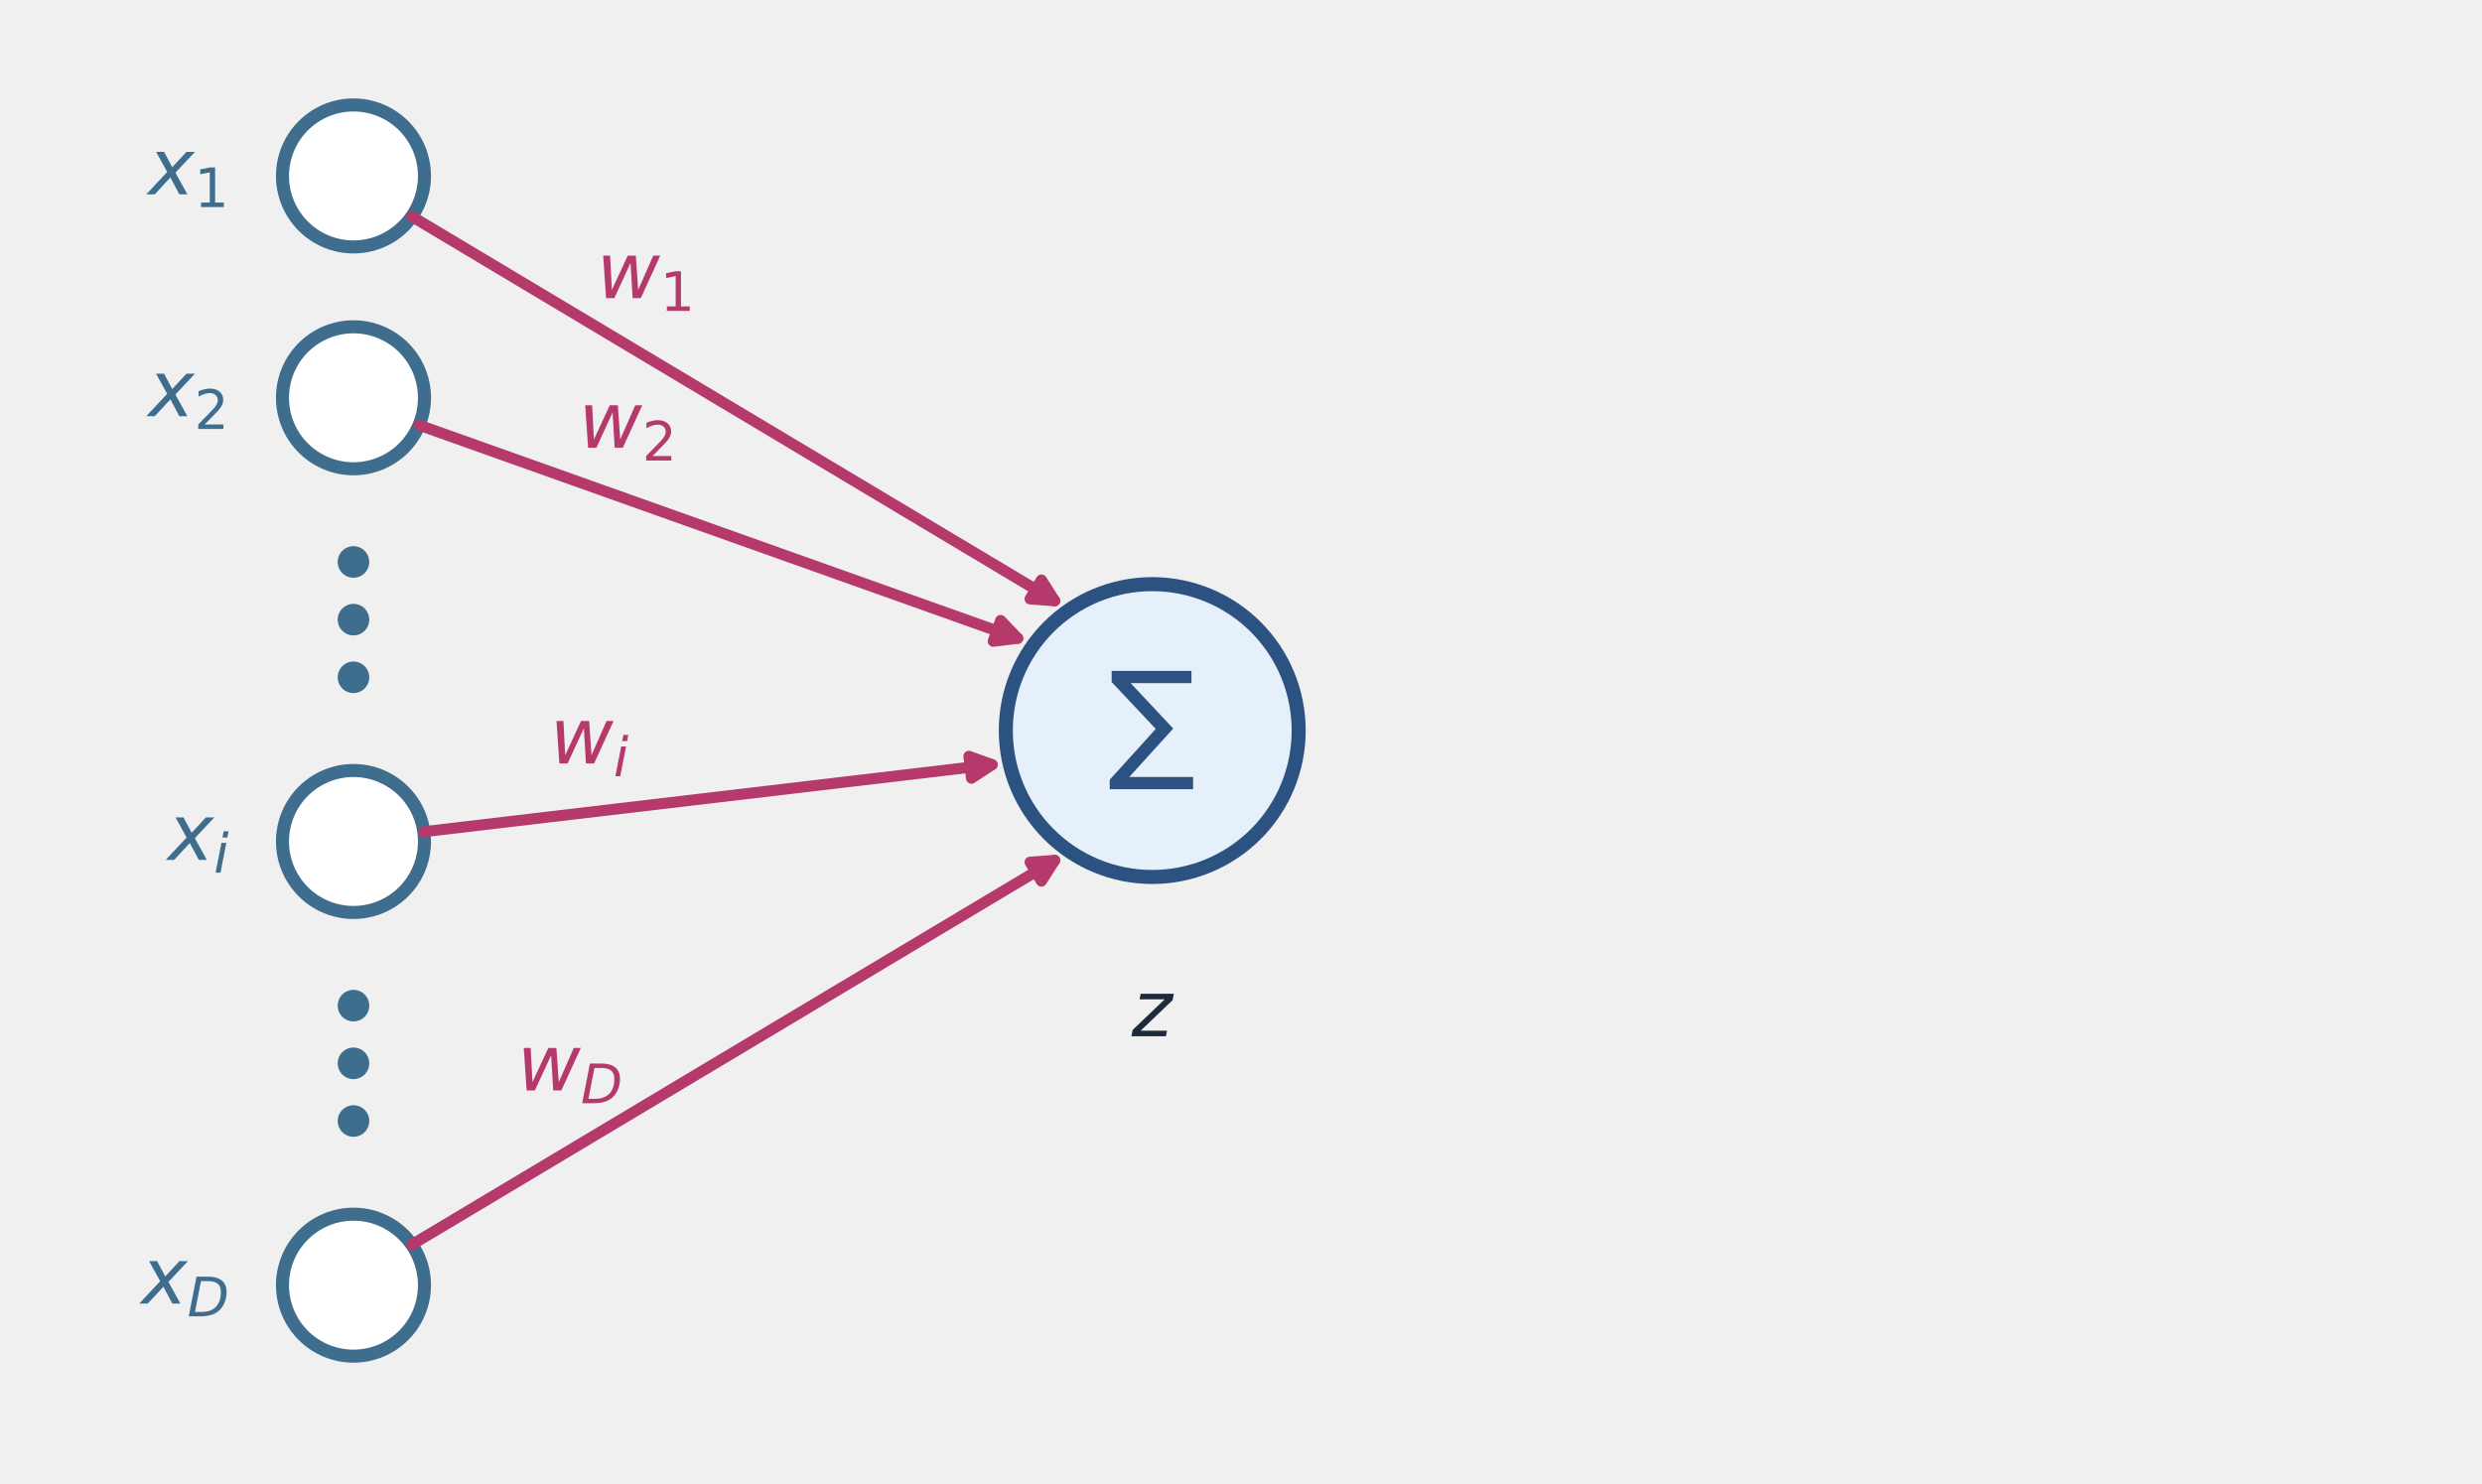
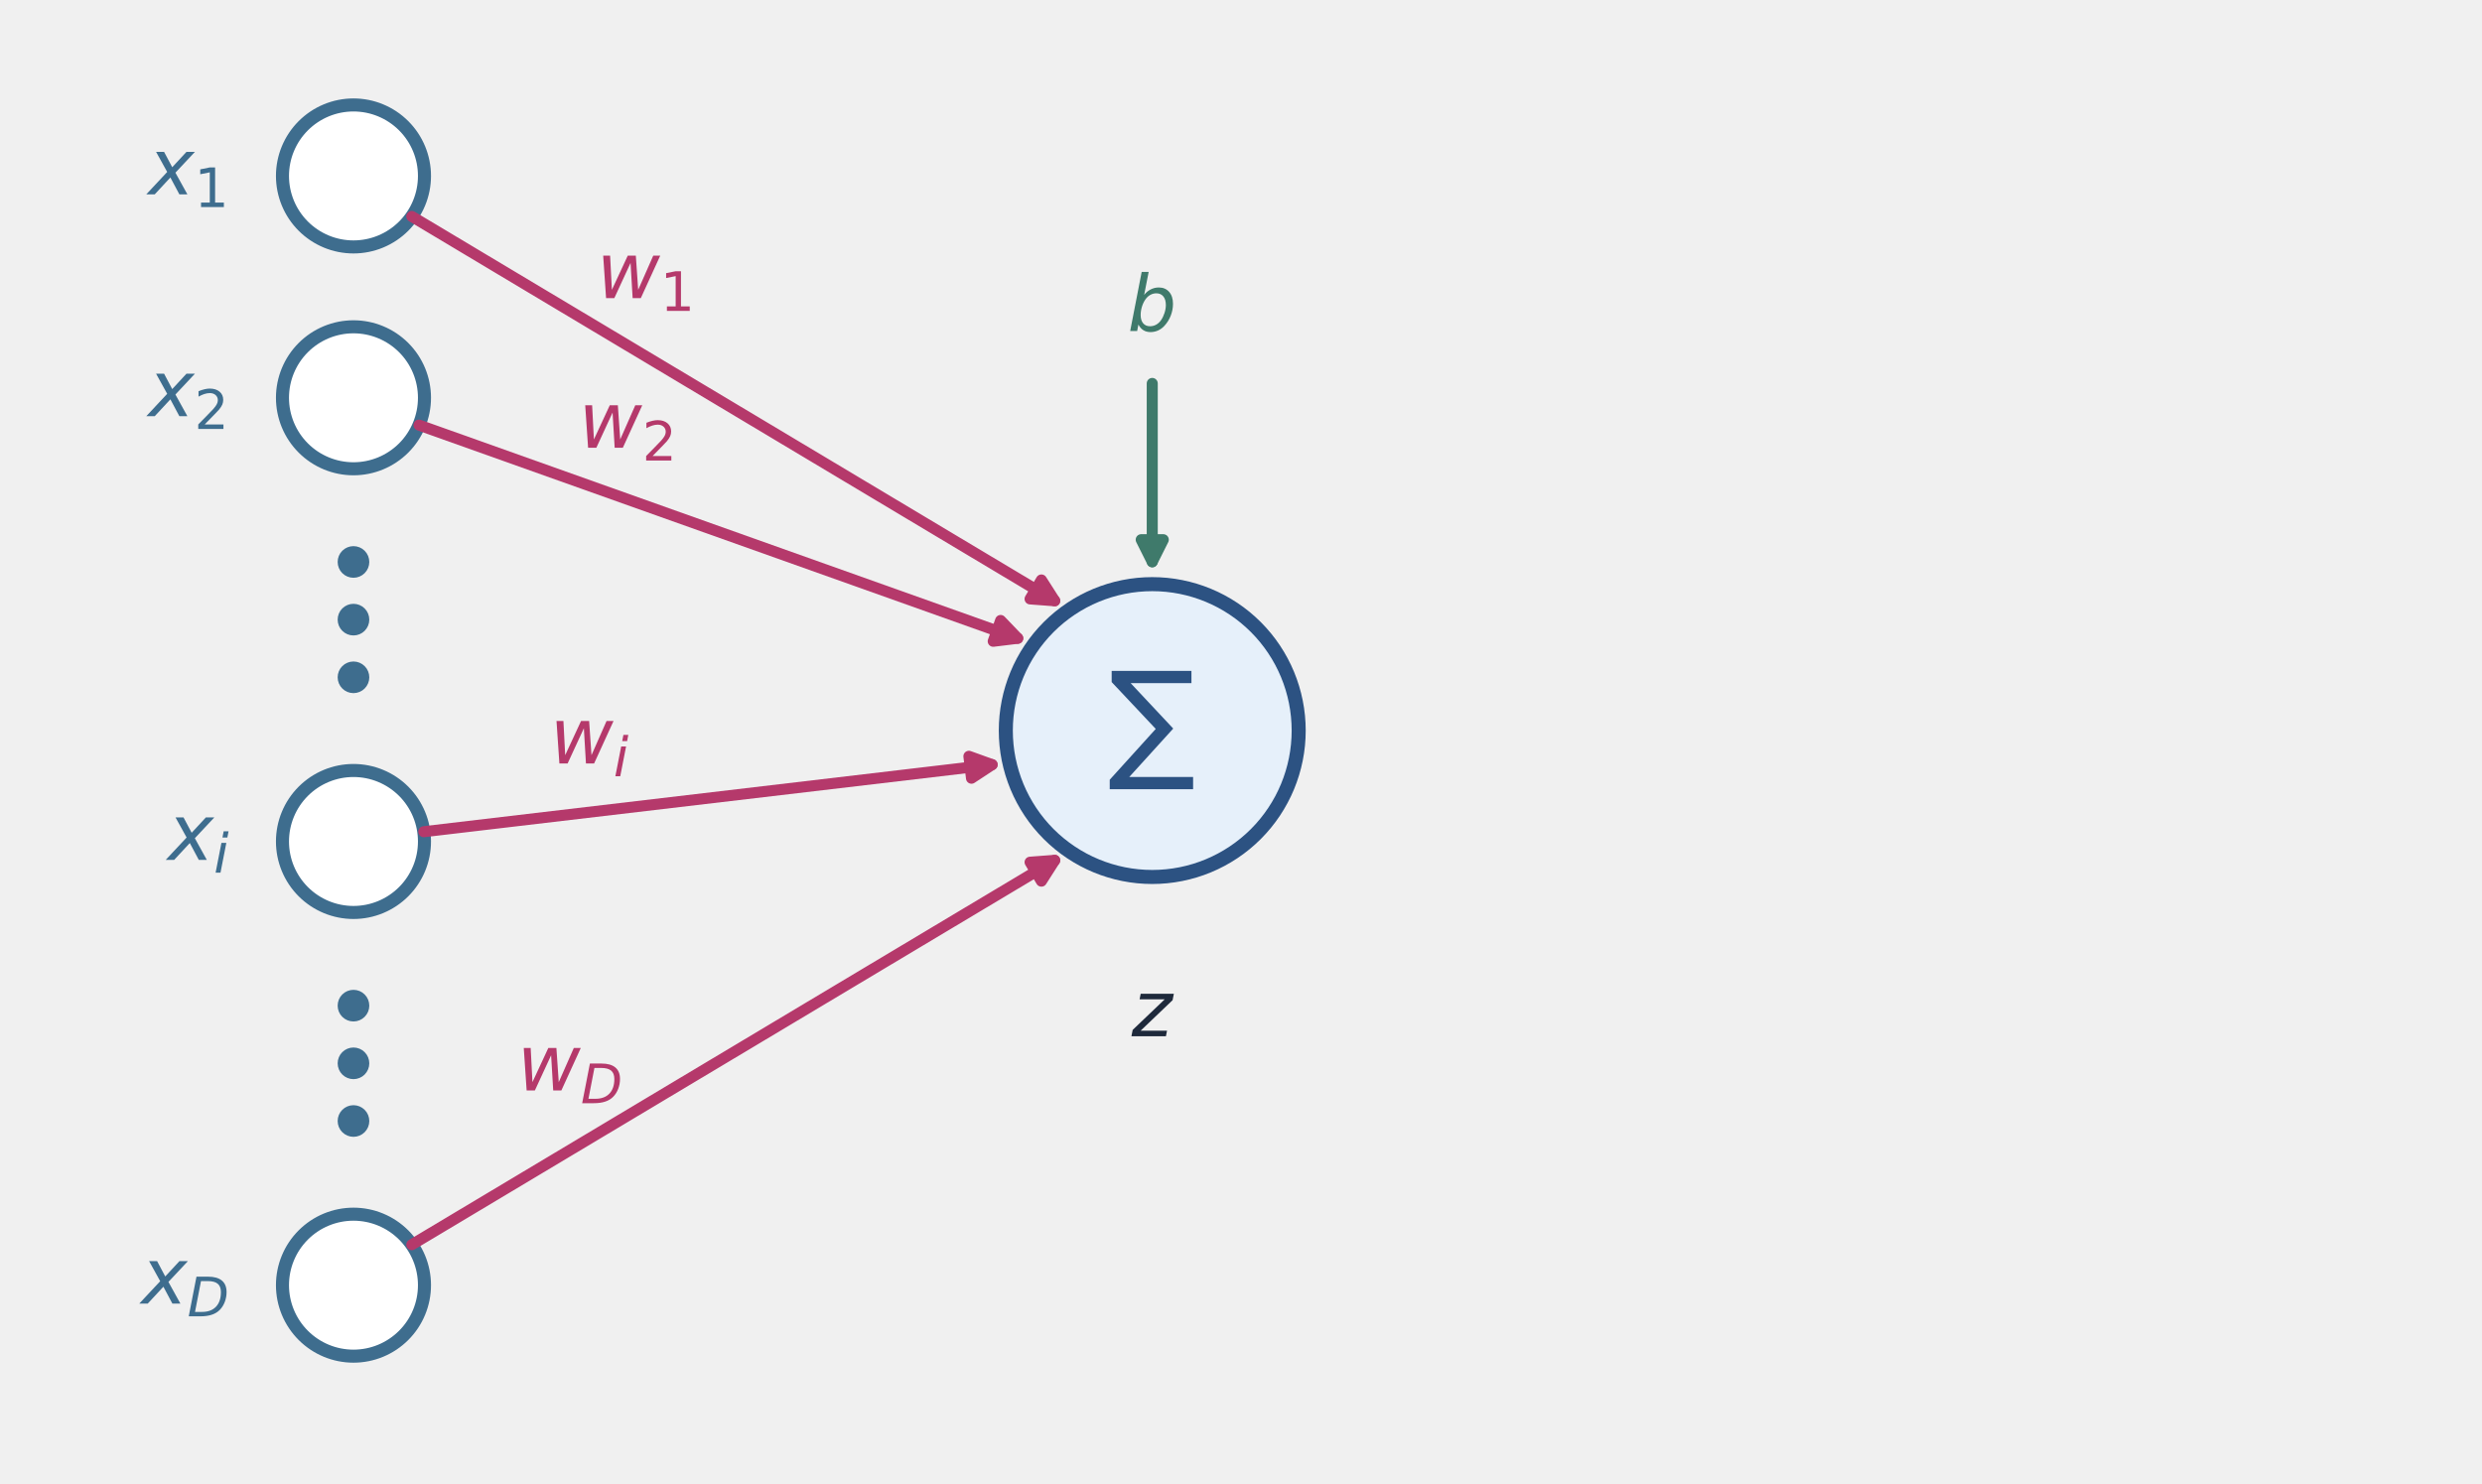
<svg xmlns="http://www.w3.org/2000/svg" xmlns:xlink="http://www.w3.org/1999/xlink" width="494.64" height="295.655" viewBox="0 0 494.64 295.655" version="1.1">
  <defs>
    <style type="text/css">*{stroke-linejoin: round; stroke-linecap: butt}</style>
  </defs>
  <g id="figure_1">
    <g id="patch_1">
      <path d="M 0 295.655  L 494.64 295.655  L 494.64 0  L 0 0  L 0 295.655  z " style="fill: none" />
    </g>
    <g id="axes_1">
      <g id="patch_2">
-         <path d="M 70.445 49.219  C 74.197 49.219 77.797 47.729 80.45 45.075  C 83.104 42.422 84.595 38.822 84.595 35.069  C 84.595 31.317 83.104 27.717 80.45 25.064  C 77.797 22.41 74.197 20.919 70.445 20.919  C 66.692 20.919 63.092 22.41 60.439 25.064  C 57.785 27.717 56.294 31.317 56.294 35.069  C 56.294 38.822 57.785 42.422 60.439 45.075  C 63.092 47.729 66.692 49.219 70.445 49.219  z " clip-path="url(#p8fc843227a)" style="fill: #ffffff; stroke: #3e6d8e; stroke-width: 2.6; stroke-linejoin: miter" />
+         <path d="M 70.445 49.219  C 74.197 49.219 77.797 47.729 80.45 45.075  C 83.104 42.422 84.595 38.822 84.595 35.069  C 84.595 31.317 83.104 27.717 80.45 25.064  C 77.797 22.41 74.197 20.919 70.445 20.919  C 66.692 20.919 63.092 22.41 60.439 25.064  C 57.785 27.717 56.294 31.317 56.294 35.069  C 56.294 38.822 57.785 42.422 60.439 45.075  C 63.092 47.729 66.692 49.219 70.445 49.219  z " clip-path="url(#p672d0124d0)" style="fill: #ffffff; stroke: #3e6d8e; stroke-width: 2.6; stroke-linejoin: miter" />
      </g>
      <g id="text_1">
        <g style="fill: #3e6d8e" transform="translate(29.55339 38.78624) scale(0.154867 -0.154867)">
          <defs>
            <path id="DejaVuSans-Oblique-78" d="M 3841 3500  L 2234 1784  L 3219 0  L 2559 0  L 1819 1388  L 531 0  L -166 0  L 1556 1844  L 641 3500  L 1300 3500  L 1972 2234  L 3144 3500  L 3841 3500  z " transform="scale(0.015625)" />
            <path id="DejaVuSans-31" d="M 794 531  L 1825 531  L 1825 4091  L 703 3866  L 703 4441  L 1819 4666  L 2450 4666  L 2450 531  L 3481 531  L 3481 0  L 794 0  L 794 531  z " transform="scale(0.015625)" />
          </defs>
          <use xlink:href="#DejaVuSans-Oblique-78" transform="translate(0 0.3125)" />
          <use xlink:href="#DejaVuSans-31" transform="translate(59.17969 -16.09375) scale(0.7)" />
        </g>
      </g>
      <g id="patch_3">
        <path d="M 82.067 43.141  Q 147.185 82.075 210.192 119.747  " style="fill: none; stroke: #b5396b; stroke-width: 2.2; stroke-linecap: round" />
        <path d="M 207.544 115.601  L 210.192 119.747  L 205.286 119.377  z " style="fill: #b5396b; stroke: #b5396b; stroke-width: 2.2; stroke-linecap: round" />
      </g>
      <g id="text_2">
        <g style="fill: #b5396b" transform="translate(118.8961 59.47617) scale(0.154867 -0.154867)">
          <defs>
            <path id="DejaVuSans-Oblique-77" d="M 544 3500  L 1113 3500  L 1259 684  L 2566 3500  L 3231 3500  L 3425 684  L 4666 3500  L 5241 3500  L 3641 0  L 2969 0  L 2797 2900  L 1459 0  L 781 0  L 544 3500  z " transform="scale(0.015625)" />
          </defs>
          <use xlink:href="#DejaVuSans-Oblique-77" transform="translate(0 0.3125)" />
          <use xlink:href="#DejaVuSans-31" transform="translate(81.78711 -16.09375) scale(0.7)" />
        </g>
      </g>
      <g id="patch_4">
-         <path d="M 70.445 93.438  C 74.197 93.438 77.797 91.947 80.45 89.294  C 83.104 86.64 84.595 83.041 84.595 79.288  C 84.595 75.536 83.104 71.936 80.45 69.283  C 77.797 66.629 74.197 65.138 70.445 65.138  C 66.692 65.138 63.092 66.629 60.439 69.283  C 57.785 71.936 56.294 75.536 56.294 79.288  C 56.294 83.041 57.785 86.64 60.439 89.294  C 63.092 91.947 66.692 93.438 70.445 93.438  z " clip-path="url(#p8fc843227a)" style="fill: #ffffff; stroke: #3e6d8e; stroke-width: 2.6; stroke-linejoin: miter" />
+         <path d="M 70.445 93.438  C 74.197 93.438 77.797 91.947 80.45 89.294  C 83.104 86.64 84.595 83.041 84.595 79.288  C 84.595 75.536 83.104 71.936 80.45 69.283  C 77.797 66.629 74.197 65.138 70.445 65.138  C 66.692 65.138 63.092 66.629 60.439 69.283  C 57.785 71.936 56.294 75.536 56.294 79.288  C 56.294 83.041 57.785 86.64 60.439 89.294  C 63.092 91.947 66.692 93.438 70.445 93.438  z " clip-path="url(#p672d0124d0)" style="fill: #ffffff; stroke: #3e6d8e; stroke-width: 2.6; stroke-linejoin: miter" />
      </g>
      <g id="text_3">
        <g style="fill: #3e6d8e" transform="translate(29.55339 83.00511) scale(0.154867 -0.154867)">
          <defs>
            <path id="DejaVuSans-32" d="M 1228 531  L 3431 531  L 3431 0  L 469 0  L 469 531  Q 828 903 1448 1529  Q 2069 2156 2228 2338  Q 2531 2678 2651 2914  Q 2772 3150 2772 3378  Q 2772 3750 2511 3984  Q 2250 4219 1831 4219  Q 1534 4219 1204 4116  Q 875 4013 500 3803  L 500 4441  Q 881 4594 1212 4672  Q 1544 4750 1819 4750  Q 2544 4750 2975 4387  Q 3406 4025 3406 3419  Q 3406 3131 3298 2873  Q 3191 2616 2906 2266  Q 2828 2175 2409 1742  Q 1991 1309 1228 531  z " transform="scale(0.015625)" />
          </defs>
          <use xlink:href="#DejaVuSans-Oblique-78" transform="translate(0 0.3125)" />
          <use xlink:href="#DejaVuSans-32" transform="translate(59.17969 -16.09375) scale(0.7)" />
        </g>
      </g>
      <g id="patch_5">
        <path d="M 83.506 84.731  Q 144.323 106.39 202.823 127.224  " style="fill: none; stroke: #b5396b; stroke-width: 2.2; stroke-linecap: round" />
        <path d="M 199.416 123.675  L 202.823 127.224  L 197.94 127.82  z " style="fill: #b5396b; stroke: #b5396b; stroke-width: 2.2; stroke-linecap: round" />
      </g>
      <g id="text_4">
        <g style="fill: #b5396b" transform="translate(115.3139 89.29806) scale(0.154867 -0.154867)">
          <use xlink:href="#DejaVuSans-Oblique-77" transform="translate(0 0.3125)" />
          <use xlink:href="#DejaVuSans-32" transform="translate(81.78711 -16.09375) scale(0.7)" />
        </g>
      </g>
      <g id="patch_6">
-         <path d="M 70.445 181.876  C 74.197 181.876 77.797 180.385 80.45 177.732  C 83.104 175.078 84.595 171.479 84.595 167.726  C 84.595 163.973 83.104 160.374 80.45 157.72  C 77.797 155.067 74.197 153.576 70.445 153.576  C 66.692 153.576 63.092 155.067 60.439 157.72  C 57.785 160.374 56.294 163.973 56.294 167.726  C 56.294 171.479 57.785 175.078 60.439 177.732  C 63.092 180.385 66.692 181.876 70.445 181.876  z " clip-path="url(#p8fc843227a)" style="fill: #ffffff; stroke: #3e6d8e; stroke-width: 2.6; stroke-linejoin: miter" />
+         <path d="M 70.445 181.876  C 74.197 181.876 77.797 180.385 80.45 177.732  C 83.104 175.078 84.595 171.479 84.595 167.726  C 84.595 163.973 83.104 160.374 80.45 157.72  C 77.797 155.067 74.197 153.576 70.445 153.576  C 66.692 153.576 63.092 155.067 60.439 157.72  C 57.785 160.374 56.294 163.973 56.294 167.726  C 56.294 171.479 57.785 175.078 60.439 177.732  C 63.092 180.385 66.692 181.876 70.445 181.876  z " clip-path="url(#p672d0124d0)" style="fill: #ffffff; stroke: #3e6d8e; stroke-width: 2.6; stroke-linejoin: miter" />
      </g>
      <g id="text_5">
        <g style="fill: #3e6d8e" transform="translate(33.42506 171.4428) scale(0.154867 -0.154867)">
          <defs>
            <path id="DejaVuSans-Oblique-69" d="M 1172 4863  L 1747 4863  L 1606 4134  L 1031 4134  L 1172 4863  z M 909 3500  L 1484 3500  L 800 0  L 225 0  L 909 3500  z " transform="scale(0.015625)" />
          </defs>
          <use xlink:href="#DejaVuSans-Oblique-78" transform="translate(0 0.3125)" />
          <use xlink:href="#DejaVuSans-Oblique-69" transform="translate(59.17969 -16.09375) scale(0.7)" />
        </g>
      </g>
      <g id="patch_7">
        <path d="M 84.46 165.779  Q 142.312 158.953 197.72 152.414  " style="fill: none; stroke: #b5396b; stroke-width: 2.2; stroke-linecap: round" />
        <path d="M 193.093 150.745  L 197.72 152.414  L 193.608 155.115  z " style="fill: #b5396b; stroke: #b5396b; stroke-width: 2.2; stroke-linecap: round" />
      </g>
      <g id="text_6">
        <g style="fill: #b5396b" transform="translate(109.591 152.2255) scale(0.154867 -0.154867)">
          <use xlink:href="#DejaVuSans-Oblique-77" transform="translate(0 0.3125)" />
          <use xlink:href="#DejaVuSans-Oblique-69" transform="translate(81.78711 -16.09375) scale(0.7)" />
        </g>
      </g>
      <g id="patch_8">
-         <path d="M 70.445 270.314  C 74.197 270.314 77.797 268.823 80.45 266.169  C 83.104 263.516 84.595 259.916 84.595 256.164  C 84.595 252.411 83.104 248.812 80.45 246.158  C 77.797 243.505 74.197 242.014 70.445 242.014  C 66.692 242.014 63.092 243.505 60.439 246.158  C 57.785 248.812 56.294 252.411 56.294 256.164  C 56.294 259.916 57.785 263.516 60.439 266.169  C 63.092 268.823 66.692 270.314 70.445 270.314  z " clip-path="url(#p8fc843227a)" style="fill: #ffffff; stroke: #3e6d8e; stroke-width: 2.6; stroke-linejoin: miter" />
+         <path d="M 70.445 270.314  C 74.197 270.314 77.797 268.823 80.45 266.169  C 83.104 263.516 84.595 259.916 84.595 256.164  C 84.595 252.411 83.104 248.812 80.45 246.158  C 77.797 243.505 74.197 242.014 70.445 242.014  C 66.692 242.014 63.092 243.505 60.439 246.158  C 57.785 248.812 56.294 252.411 56.294 256.164  C 56.294 259.916 57.785 263.516 60.439 266.169  C 63.092 268.823 66.692 270.314 70.445 270.314  z " clip-path="url(#p672d0124d0)" style="fill: #ffffff; stroke: #3e6d8e; stroke-width: 2.6; stroke-linejoin: miter" />
      </g>
      <g id="text_7">
        <g style="fill: #3e6d8e" transform="translate(28.15958 259.8806) scale(0.154867 -0.154867)">
          <defs>
            <path id="DejaVuSans-Oblique-44" d="M 1081 4666  L 2438 4666  Q 3519 4666 4070 4208  Q 4622 3750 4622 2847  Q 4622 2250 4412 1698  Q 4203 1147 3834 769  Q 3463 381 2891 190  Q 2319 0 1538 0  L 172 0  L 1081 4666  z M 1613 4147  L 909 519  L 1734 519  Q 2794 519 3375 1128  Q 3956 1738 3956 2847  Q 3956 3519 3581 3833  Q 3206 4147 2406 4147  L 1613 4147  z " transform="scale(0.015625)" />
          </defs>
          <use xlink:href="#DejaVuSans-Oblique-78" transform="translate(0 0.3125)" />
          <use xlink:href="#DejaVuSans-Oblique-44" transform="translate(59.17969 -16.09375) scale(0.7)" />
        </g>
      </g>
      <g id="patch_9">
        <path d="M 82.067 248.093  Q 147.185 209.158 210.192 171.486  " style="fill: none; stroke: #b5396b; stroke-width: 2.2; stroke-linecap: round" />
        <path d="M 205.286 171.856  L 210.192 171.486  L 207.544 175.633  z " style="fill: #b5396b; stroke: #b5396b; stroke-width: 2.2; stroke-linecap: round" />
      </g>
      <g id="text_8">
        <g style="fill: #b5396b" transform="translate(103.0658 217.3986) scale(0.154867 -0.154867)">
          <use xlink:href="#DejaVuSans-Oblique-77" transform="translate(0 0.3125)" />
          <use xlink:href="#DejaVuSans-Oblique-44" transform="translate(81.78711 -16.09375) scale(0.7)" />
        </g>
      </g>
      <g id="patch_10">
-         <path d="M 229.632 174.801  C 237.372 174.801 244.796 171.726 250.269 166.253  C 255.742 160.78 258.817 153.356 258.817 145.617  C 258.817 137.877 255.742 130.453 250.269 124.98  C 244.796 119.507 237.372 116.432 229.632 116.432  C 221.893 116.432 214.469 119.507 208.996 124.98  C 203.523 130.453 200.448 137.877 200.448 145.617  C 200.448 153.356 203.523 160.78 208.996 166.253  C 214.469 171.726 221.893 174.801 229.632 174.801  z " clip-path="url(#p8fc843227a)" style="fill: #e6f0fa; stroke: #2c5282; stroke-width: 2.8; stroke-linejoin: miter" />
+         <path d="M 229.632 174.801  C 237.372 174.801 244.796 171.726 250.269 166.253  C 255.742 160.78 258.817 153.356 258.817 145.617  C 258.817 137.877 255.742 130.453 250.269 124.98  C 244.796 119.507 237.372 116.432 229.632 116.432  C 221.893 116.432 214.469 119.507 208.996 124.98  C 203.523 130.453 200.448 137.877 200.448 145.617  C 200.448 153.356 203.523 160.78 208.996 166.253  C 214.469 171.726 221.893 174.801 229.632 174.801  z " clip-path="url(#p672d0124d0)" style="fill: #e6f0fa; stroke: #2c5282; stroke-width: 2.8; stroke-linejoin: miter" />
      </g>
      <g id="text_9">
        <g style="fill: #2c5282" transform="translate(220.8473 152.3885) scale(0.183025 -0.183025)">
          <defs>
            <path id="DejaVuSansDisplay-2211" d="M 244 6509  L 5803 6509  L 5803 5656  L 1566 5656  L 4534 2488  L 1469 -888  L 5919 -888  L 5919 -1738  L 109 -1738  L 109 -1078  L 3316 2463  L 244 5728  L 244 6509  z " transform="scale(0.015625)" />
          </defs>
          <use xlink:href="#DejaVuSansDisplay-2211" transform="translate(0 0.296875)" />
        </g>
      </g>
      <g id="text_10">
        <g style="fill: #1e293b" transform="translate(225.5285 206.6019) scale(0.154867 -0.154867)">
          <defs>
            <path id="DejaVuSans-Oblique-7a" d="M 744 3500  L 3475 3500  L 3372 2975  L 738 459  L 2913 459  L 2822 0  L -19 0  L 84 525  L 2719 3041  L 653 3041  L 744 3500  z " transform="scale(0.015625)" />
          </defs>
          <use xlink:href="#DejaVuSans-Oblique-7a" transform="translate(0 0.3125)" />
        </g>
      </g>
      <g id="patch_11">
-         <path d="M 70.445 137.657  C 71.148 137.657 71.823 137.378 72.321 136.88  C 72.818 136.383 73.098 135.708 73.098 135.004  C 73.098 134.3 72.818 133.626 72.321 133.128  C 71.823 132.63 71.148 132.351 70.445 132.351  C 69.741 132.351 69.066 132.63 68.568 133.128  C 68.071 133.626 67.791 134.3 67.791 135.004  C 67.791 135.708 68.071 136.383 68.568 136.88  C 69.066 137.378 69.741 137.657 70.445 137.657  z " clip-path="url(#p8fc843227a)" style="fill: #3e6d8e; stroke: #3e6d8e; stroke-linejoin: miter" />
+         <path d="M 229.632 76.427  Q 229.632 95.431 229.632 111.975  " style="fill: none; stroke: #3f7a6b; stroke-width: 2.2; stroke-linecap: round" />
+         <path d="M 231.832 107.575  L 229.632 111.975  L 227.432 107.575  z " style="fill: #3f7a6b; stroke: #3f7a6b; stroke-width: 2.2; stroke-linecap: round" />
+       </g>
+       <g id="text_11">
+         <g style="fill: #3f7a6b" transform="translate(224.6767 65.9758) scale(0.154867 -0.154867)">
+           <defs>
+             <path id="DejaVuSans-Oblique-62" d="M 3169 2138  Q 3169 2591 2961 2847  Q 2753 3103 2388 3103  Q 2122 3103 1889 2973  Q 1656 2844 1484 2597  Q 1303 2338 1198 1995  Q 1094 1653 1094 1313  Q 1094 881 1298 636  Q 1503 391 1863 391  Q 2134 391 2365 517  Q 2597 644 2772 891  Q 2950 1147 3059 1487  Q 3169 1828 3169 2138  z M 1381 2969  Q 1594 3256 1914 3420  Q 2234 3584 2584 3584  Q 3122 3584 3439 3221  Q 3756 2859 3756 2241  Q 3756 1734 3570 1259  Q 3384 784 3041 416  Q 2816 172 2522 40  Q 2228 -91 1906 -91  Q 1566 -91 1316 65  Q 1066 222 909 531  L 806 0  L 231 0  L 1178 4863  L 1753 4863  L 1381 2969  z " transform="scale(0.015625)" />
+           </defs>
+           <use xlink:href="#DejaVuSans-Oblique-62" transform="translate(0 0.015625)" />
+         </g>
      </g>
      <g id="patch_12">
-         <path d="M 70.445 126.16  C 71.148 126.16 71.823 125.881 72.321 125.383  C 72.818 124.886 73.098 124.211 73.098 123.507  C 73.098 122.804 72.818 122.129 72.321 121.631  C 71.823 121.134 71.148 120.854 70.445 120.854  C 69.741 120.854 69.066 121.134 68.568 121.631  C 68.071 122.129 67.791 122.804 67.791 123.507  C 67.791 124.211 68.071 124.886 68.568 125.383  C 69.066 125.881 69.741 126.16 70.445 126.16  z " clip-path="url(#p8fc843227a)" style="fill: #3e6d8e; stroke: #3e6d8e; stroke-linejoin: miter" />
+         <path d="M 70.445 137.657  C 71.148 137.657 71.823 137.378 72.321 136.88  C 72.818 136.383 73.098 135.708 73.098 135.004  C 73.098 134.3 72.818 133.626 72.321 133.128  C 71.823 132.63 71.148 132.351 70.445 132.351  C 69.741 132.351 69.066 132.63 68.568 133.128  C 68.071 133.626 67.791 134.3 67.791 135.004  C 67.791 135.708 68.071 136.383 68.568 136.88  C 69.066 137.378 69.741 137.657 70.445 137.657  z " clip-path="url(#p672d0124d0)" style="fill: #3e6d8e; stroke: #3e6d8e; stroke-linejoin: miter" />
      </g>
      <g id="patch_13">
-         <path d="M 70.445 114.663  C 71.148 114.663 71.823 114.384 72.321 113.886  C 72.818 113.389 73.098 112.714 73.098 112.01  C 73.098 111.307 72.818 110.632 72.321 110.134  C 71.823 109.637 71.148 109.357 70.445 109.357  C 69.741 109.357 69.066 109.637 68.568 110.134  C 68.071 110.632 67.791 111.307 67.791 112.01  C 67.791 112.714 68.071 113.389 68.568 113.886  C 69.066 114.384 69.741 114.663 70.445 114.663  z " clip-path="url(#p8fc843227a)" style="fill: #3e6d8e; stroke: #3e6d8e; stroke-linejoin: miter" />
+         <path d="M 70.445 126.16  C 71.148 126.16 71.823 125.881 72.321 125.383  C 72.818 124.886 73.098 124.211 73.098 123.507  C 73.098 122.804 72.818 122.129 72.321 121.631  C 71.823 121.134 71.148 120.854 70.445 120.854  C 69.741 120.854 69.066 121.134 68.568 121.631  C 68.071 122.129 67.791 122.804 67.791 123.507  C 67.791 124.211 68.071 124.886 68.568 125.383  C 69.066 125.881 69.741 126.16 70.445 126.16  z " clip-path="url(#p672d0124d0)" style="fill: #3e6d8e; stroke: #3e6d8e; stroke-linejoin: miter" />
      </g>
      <g id="patch_14">
-         <path d="M 70.445 226.095  C 71.148 226.095 71.823 225.815 72.321 225.318  C 72.818 224.82 73.098 224.145 73.098 223.442  C 73.098 222.738 72.818 222.063 72.321 221.566  C 71.823 221.068 71.148 220.789 70.445 220.789  C 69.741 220.789 69.066 221.068 68.568 221.566  C 68.071 222.063 67.791 222.738 67.791 223.442  C 67.791 224.145 68.071 224.82 68.568 225.318  C 69.066 225.815 69.741 226.095 70.445 226.095  z " clip-path="url(#p8fc843227a)" style="fill: #3e6d8e; stroke: #3e6d8e; stroke-linejoin: miter" />
+         <path d="M 70.445 114.663  C 71.148 114.663 71.823 114.384 72.321 113.886  C 72.818 113.389 73.098 112.714 73.098 112.01  C 73.098 111.307 72.818 110.632 72.321 110.134  C 71.823 109.637 71.148 109.357 70.445 109.357  C 69.741 109.357 69.066 109.637 68.568 110.134  C 68.071 110.632 67.791 111.307 67.791 112.01  C 67.791 112.714 68.071 113.389 68.568 113.886  C 69.066 114.384 69.741 114.663 70.445 114.663  z " clip-path="url(#p672d0124d0)" style="fill: #3e6d8e; stroke: #3e6d8e; stroke-linejoin: miter" />
      </g>
      <g id="patch_15">
-         <path d="M 70.445 214.598  C 71.148 214.598 71.823 214.318 72.321 213.821  C 72.818 213.323 73.098 212.649 73.098 211.945  C 73.098 211.241 72.818 210.566 72.321 210.069  C 71.823 209.571 71.148 209.292 70.445 209.292  C 69.741 209.292 69.066 209.571 68.568 210.069  C 68.071 210.566 67.791 211.241 67.791 211.945  C 67.791 212.649 68.071 213.323 68.568 213.821  C 69.066 214.318 69.741 214.598 70.445 214.598  z " clip-path="url(#p8fc843227a)" style="fill: #3e6d8e; stroke: #3e6d8e; stroke-linejoin: miter" />
+         <path d="M 70.445 226.095  C 71.148 226.095 71.823 225.815 72.321 225.318  C 72.818 224.82 73.098 224.145 73.098 223.442  C 73.098 222.738 72.818 222.063 72.321 221.566  C 71.823 221.068 71.148 220.789 70.445 220.789  C 69.741 220.789 69.066 221.068 68.568 221.566  C 68.071 222.063 67.791 222.738 67.791 223.442  C 67.791 224.145 68.071 224.82 68.568 225.318  C 69.066 225.815 69.741 226.095 70.445 226.095  z " clip-path="url(#p672d0124d0)" style="fill: #3e6d8e; stroke: #3e6d8e; stroke-linejoin: miter" />
      </g>
      <g id="patch_16">
-         <path d="M 70.445 203.101  C 71.148 203.101 71.823 202.822 72.321 202.324  C 72.818 201.827 73.098 201.152 73.098 200.448  C 73.098 199.744 72.818 199.069 72.321 198.572  C 71.823 198.074 71.148 197.795 70.445 197.795  C 69.741 197.795 69.066 198.074 68.568 198.572  C 68.071 199.069 67.791 199.744 67.791 200.448  C 67.791 201.152 68.071 201.827 68.568 202.324  C 69.066 202.822 69.741 203.101 70.445 203.101  z " clip-path="url(#p8fc843227a)" style="fill: #3e6d8e; stroke: #3e6d8e; stroke-linejoin: miter" />
+         <path d="M 70.445 214.598  C 71.148 214.598 71.823 214.318 72.321 213.821  C 72.818 213.323 73.098 212.649 73.098 211.945  C 73.098 211.241 72.818 210.566 72.321 210.069  C 71.823 209.571 71.148 209.292 70.445 209.292  C 69.741 209.292 69.066 209.571 68.568 210.069  C 68.071 210.566 67.791 211.241 67.791 211.945  C 67.791 212.649 68.071 213.323 68.568 213.821  C 69.066 214.318 69.741 214.598 70.445 214.598  z " clip-path="url(#p672d0124d0)" style="fill: #3e6d8e; stroke: #3e6d8e; stroke-linejoin: miter" />
+       </g>
+       <g id="patch_17">
+         <path d="M 70.445 203.101  C 71.148 203.101 71.823 202.822 72.321 202.324  C 72.818 201.827 73.098 201.152 73.098 200.448  C 73.098 199.744 72.818 199.069 72.321 198.572  C 71.823 198.074 71.148 197.795 70.445 197.795  C 69.741 197.795 69.066 198.074 68.568 198.572  C 68.071 199.069 67.791 199.744 67.791 200.448  C 67.791 201.152 68.071 201.827 68.568 202.324  C 69.066 202.822 69.741 203.101 70.445 203.101  z " clip-path="url(#p672d0124d0)" style="fill: #3e6d8e; stroke: #3e6d8e; stroke-linejoin: miter" />
      </g>
    </g>
  </g>
  <defs>
-     <clipPath id="p8fc843227a">
+     <clipPath id="p672d0124d0">
      <rect x="12.96" y="12.96" width="468.72" height="269.735" />
    </clipPath>
  </defs>
</svg>
